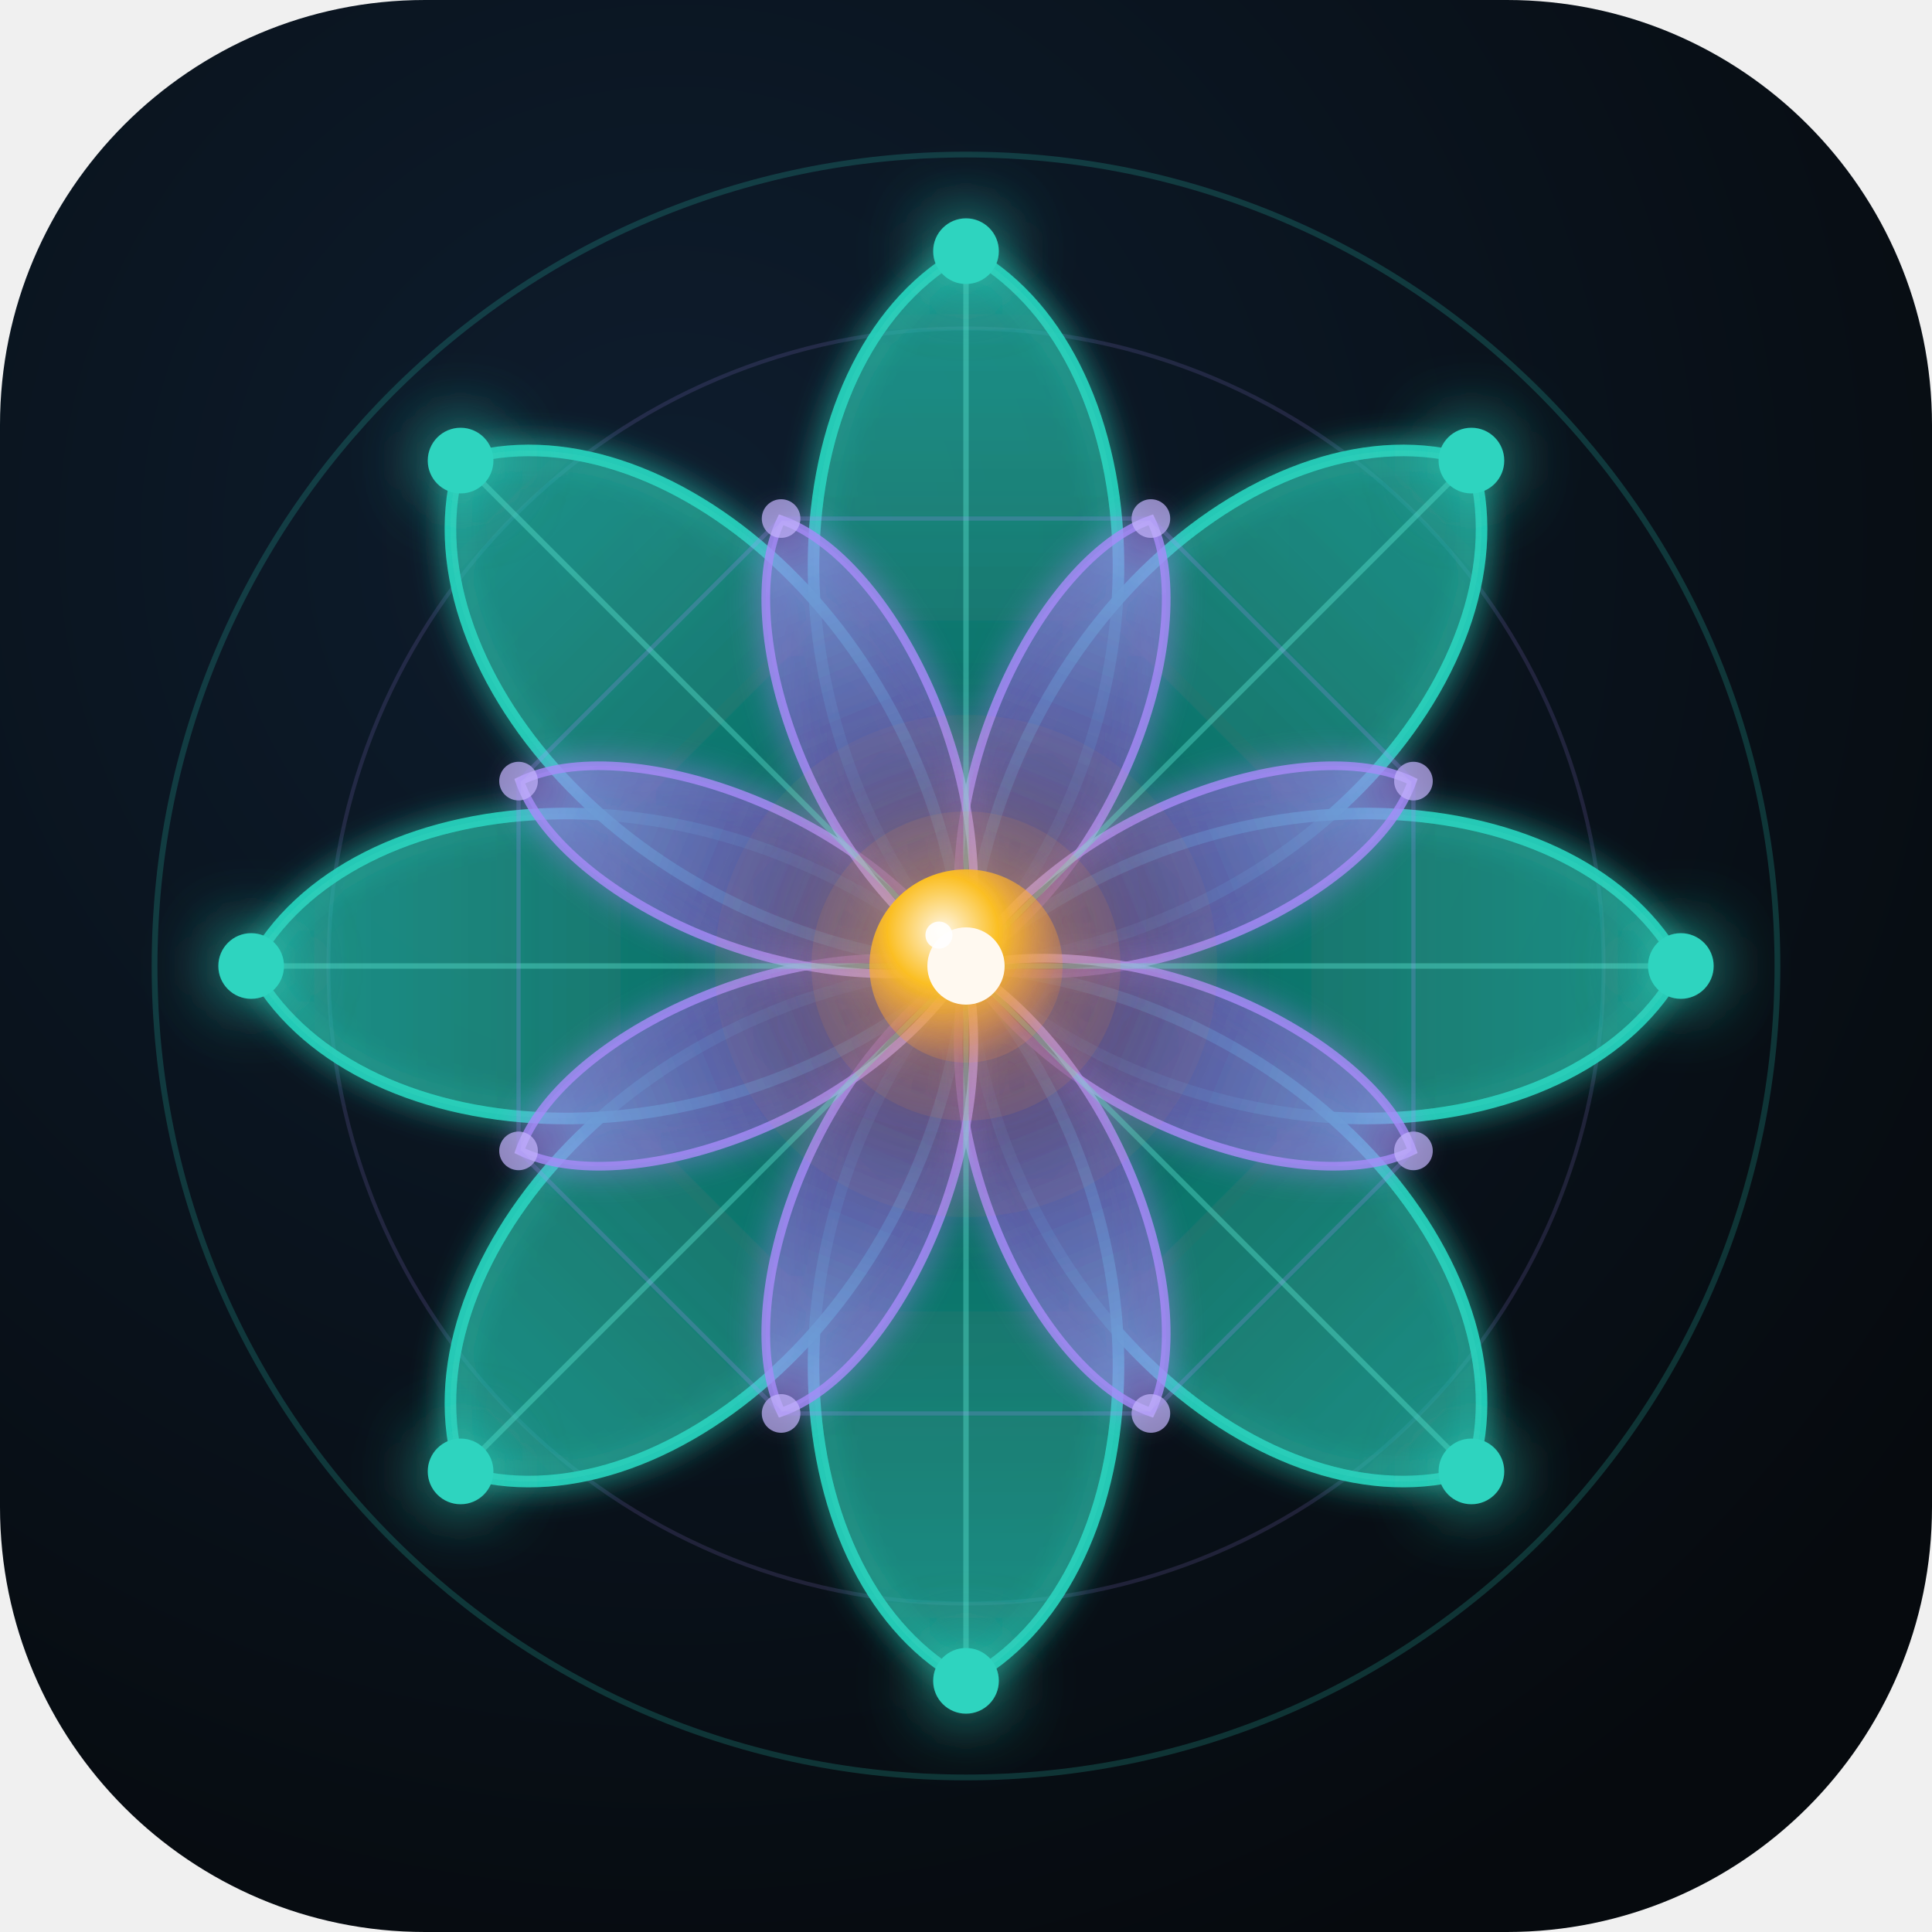
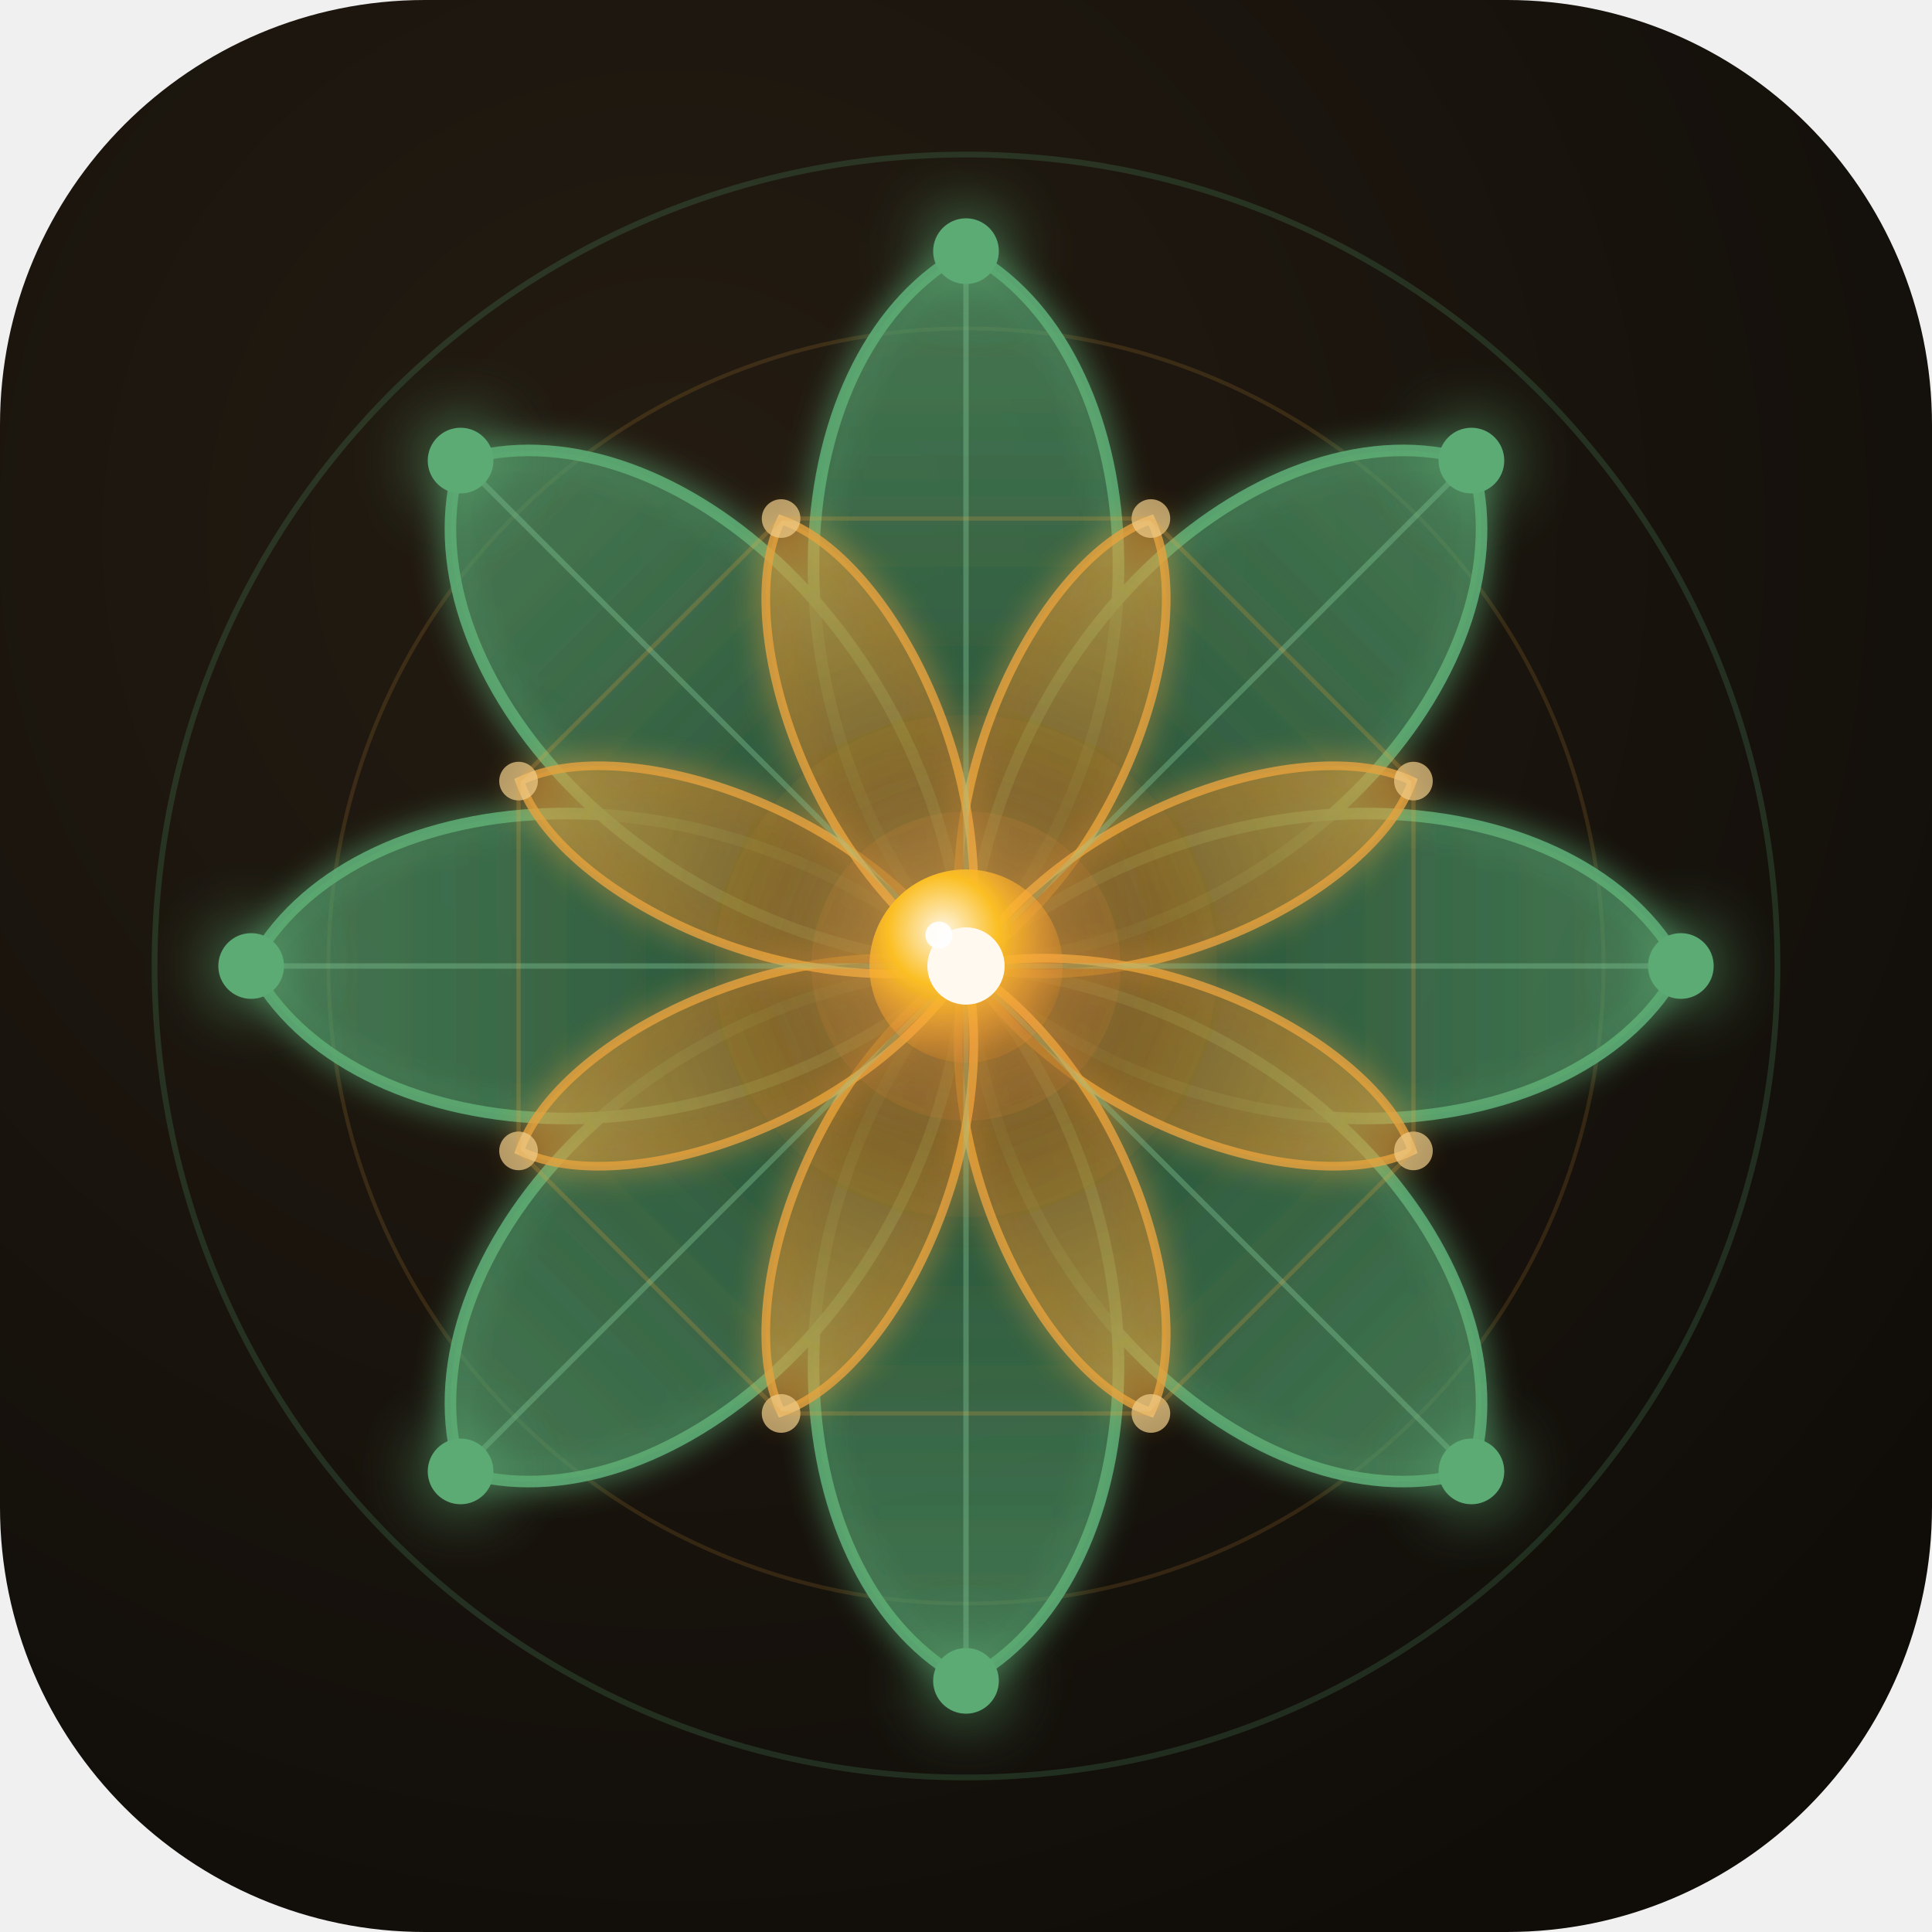
<svg xmlns="http://www.w3.org/2000/svg" viewBox="0 0 100 100">
  <defs>
    <radialGradient id="bgr" cx="35%" cy="28%" r="80%">
-       <stop offset="0%" stop-color="#0e1d2e" />
-       <stop offset="100%" stop-color="#060a0e" />
+       <stop offset="0%" stop-color="#241c12" />
+       <stop offset="100%" stop-color="#100d09" />
    </radialGradient>
    <radialGradient id="ac" cx="38%" cy="32%" r="68%">
      <stop offset="0%" stop-color="#fff7e6" />
      <stop offset="42%" stop-color="#fbbf24" />
      <stop offset="100%" stop-color="#fb923c" stop-opacity="0.15" />
    </radialGradient>
    <linearGradient id="tpf" x1="0%" y1="100%" x2="0%" y2="0%">
-       <stop offset="0%" stop-color="#065f55" stop-opacity="0.6" />
-       <stop offset="100%" stop-color="#2dd4bf" stop-opacity="0.4" />
+       <stop offset="0%" stop-color="#1e4a34" stop-opacity="0.6" />
+       <stop offset="100%" stop-color="#5cab74" stop-opacity="0.4" />
    </linearGradient>
    <linearGradient id="vpf" x1="0%" y1="100%" x2="0%" y2="0%">
-       <stop offset="0%" stop-color="#3b1a6e" stop-opacity="0.6" />
-       <stop offset="100%" stop-color="#a78bfa" stop-opacity="0.35" />
+       <stop offset="0%" stop-color="#5a3a12" stop-opacity="0.6" />
+       <stop offset="100%" stop-color="#e6a23c" stop-opacity="0.35" />
    </linearGradient>
    <filter id="cg" x="-120%" y="-120%" width="340%" height="340%">
      <feGaussianBlur in="SourceGraphic" stdDeviation="4" result="b" />
      <feMerge>
        <feMergeNode in="b" />
        <feMergeNode in="SourceGraphic" />
      </feMerge>
    </filter>
    <filter id="ng" x="-150%" y="-150%" width="400%" height="400%">
      <feGaussianBlur in="SourceGraphic" stdDeviation="1.8" result="b" />
      <feMerge>
        <feMergeNode in="b" />
        <feMergeNode in="SourceGraphic" />
      </feMerge>
    </filter>
    <filter id="pg" x="-15%" y="-15%" width="130%" height="130%">
      <feGaussianBlur in="SourceGraphic" stdDeviation="0.8" result="b" />
      <feMerge>
        <feMergeNode in="b" />
        <feMergeNode in="SourceGraphic" />
      </feMerge>
    </filter>
  </defs>
  <rect width="100" height="100" rx="22" fill="url(#bgr)" />
-   <circle cx="50" cy="50" r="42" fill="none" stroke="#2dd4bf" stroke-width="0.3" opacity="0.2" />
-   <circle cx="50" cy="50" r="33" fill="none" stroke="#a78bfa" stroke-width="0.2" opacity="0.15" />
+   <circle cx="50" cy="50" r="42" fill="none" stroke="#5cab74" stroke-width="0.3" opacity="0.2" />
+   <circle cx="50" cy="50" r="33" fill="none" stroke="#e6a23c" stroke-width="0.2" opacity="0.15" />
  <g filter="url(#pg)">
-     <path d="M50,50 C38.5,36.5 40.5,18 50,13 C59.5,18 61.5,36.5 50,50" fill="url(#tpf)" stroke="#2dd4bf" stroke-width="0.6" stroke-opacity="0.9" transform="rotate(0,50,50)" />
-     <path d="M50,50 C38.5,36.5 40.5,18 50,13 C59.5,18 61.5,36.5 50,50" fill="url(#tpf)" stroke="#2dd4bf" stroke-width="0.6" stroke-opacity="0.9" transform="rotate(45,50,50)" />
-     <path d="M50,50 C38.5,36.5 40.5,18 50,13 C59.5,18 61.5,36.5 50,50" fill="url(#tpf)" stroke="#2dd4bf" stroke-width="0.6" stroke-opacity="0.9" transform="rotate(90,50,50)" />
-     <path d="M50,50 C38.5,36.5 40.5,18 50,13 C59.5,18 61.5,36.5 50,50" fill="url(#tpf)" stroke="#2dd4bf" stroke-width="0.6" stroke-opacity="0.9" transform="rotate(135,50,50)" />
-     <path d="M50,50 C38.5,36.5 40.5,18 50,13 C59.5,18 61.5,36.5 50,50" fill="url(#tpf)" stroke="#2dd4bf" stroke-width="0.6" stroke-opacity="0.9" transform="rotate(180,50,50)" />
-     <path d="M50,50 C38.5,36.5 40.5,18 50,13 C59.5,18 61.5,36.5 50,50" fill="url(#tpf)" stroke="#2dd4bf" stroke-width="0.6" stroke-opacity="0.9" transform="rotate(225,50,50)" />
-     <path d="M50,50 C38.5,36.5 40.5,18 50,13 C59.5,18 61.5,36.5 50,50" fill="url(#tpf)" stroke="#2dd4bf" stroke-width="0.6" stroke-opacity="0.9" transform="rotate(270,50,50)" />
-     <path d="M50,50 C38.5,36.5 40.5,18 50,13 C59.5,18 61.5,36.5 50,50" fill="url(#tpf)" stroke="#2dd4bf" stroke-width="0.6" stroke-opacity="0.9" transform="rotate(315,50,50)" />
+     <path d="M50,50 C38.5,36.5 40.5,18 50,13 C59.5,18 61.5,36.5 50,50" fill="url(#tpf)" stroke="#5cab74" stroke-width="0.6" stroke-opacity="0.9" transform="rotate(0,50,50)" />
+     <path d="M50,50 C38.5,36.5 40.5,18 50,13 C59.5,18 61.5,36.5 50,50" fill="url(#tpf)" stroke="#5cab74" stroke-width="0.6" stroke-opacity="0.9" transform="rotate(45,50,50)" />
+     <path d="M50,50 C38.5,36.5 40.5,18 50,13 C59.5,18 61.5,36.5 50,50" fill="url(#tpf)" stroke="#5cab74" stroke-width="0.6" stroke-opacity="0.9" transform="rotate(90,50,50)" />
+     <path d="M50,50 C38.5,36.5 40.5,18 50,13 C59.5,18 61.5,36.5 50,50" fill="url(#tpf)" stroke="#5cab74" stroke-width="0.6" stroke-opacity="0.9" transform="rotate(135,50,50)" />
+     <path d="M50,50 C38.5,36.5 40.5,18 50,13 C59.5,18 61.5,36.5 50,50" fill="url(#tpf)" stroke="#5cab74" stroke-width="0.6" stroke-opacity="0.9" transform="rotate(180,50,50)" />
+     <path d="M50,50 C38.5,36.5 40.5,18 50,13 C59.5,18 61.5,36.5 50,50" fill="url(#tpf)" stroke="#5cab74" stroke-width="0.6" stroke-opacity="0.9" transform="rotate(225,50,50)" />
+     <path d="M50,50 C38.5,36.5 40.5,18 50,13 C59.5,18 61.5,36.5 50,50" fill="url(#tpf)" stroke="#5cab74" stroke-width="0.6" stroke-opacity="0.9" transform="rotate(270,50,50)" />
+     <path d="M50,50 C38.5,36.5 40.5,18 50,13 C59.5,18 61.5,36.5 50,50" fill="url(#tpf)" stroke="#5cab74" stroke-width="0.6" stroke-opacity="0.9" transform="rotate(315,50,50)" />
  </g>
  <g filter="url(#pg)">
-     <path d="M50,50 C44.5,42 45.5,29 50,25 C54.5,29 55.5,42 50,50" fill="url(#vpf)" stroke="#a78bfa" stroke-width="0.45" stroke-opacity="0.8" transform="rotate(22.5,50,50)" />
-     <path d="M50,50 C44.5,42 45.5,29 50,25 C54.5,29 55.5,42 50,50" fill="url(#vpf)" stroke="#a78bfa" stroke-width="0.45" stroke-opacity="0.8" transform="rotate(67.5,50,50)" />
-     <path d="M50,50 C44.5,42 45.5,29 50,25 C54.5,29 55.5,42 50,50" fill="url(#vpf)" stroke="#a78bfa" stroke-width="0.45" stroke-opacity="0.8" transform="rotate(112.5,50,50)" />
-     <path d="M50,50 C44.5,42 45.5,29 50,25 C54.5,29 55.5,42 50,50" fill="url(#vpf)" stroke="#a78bfa" stroke-width="0.45" stroke-opacity="0.8" transform="rotate(157.5,50,50)" />
-     <path d="M50,50 C44.5,42 45.5,29 50,25 C54.5,29 55.5,42 50,50" fill="url(#vpf)" stroke="#a78bfa" stroke-width="0.45" stroke-opacity="0.8" transform="rotate(202.5,50,50)" />
-     <path d="M50,50 C44.5,42 45.5,29 50,25 C54.5,29 55.5,42 50,50" fill="url(#vpf)" stroke="#a78bfa" stroke-width="0.45" stroke-opacity="0.8" transform="rotate(247.5,50,50)" />
-     <path d="M50,50 C44.5,42 45.5,29 50,25 C54.5,29 55.5,42 50,50" fill="url(#vpf)" stroke="#a78bfa" stroke-width="0.45" stroke-opacity="0.8" transform="rotate(292.5,50,50)" />
-     <path d="M50,50 C44.5,42 45.5,29 50,25 C54.5,29 55.5,42 50,50" fill="url(#vpf)" stroke="#a78bfa" stroke-width="0.45" stroke-opacity="0.8" transform="rotate(337.5,50,50)" />
+     <path d="M50,50 C44.5,42 45.5,29 50,25 C54.5,29 55.5,42 50,50" fill="url(#vpf)" stroke="#e6a23c" stroke-width="0.45" stroke-opacity="0.8" transform="rotate(22.5,50,50)" />
+     <path d="M50,50 C44.5,42 45.5,29 50,25 C54.5,29 55.5,42 50,50" fill="url(#vpf)" stroke="#e6a23c" stroke-width="0.45" stroke-opacity="0.8" transform="rotate(67.5,50,50)" />
+     <path d="M50,50 C44.5,42 45.5,29 50,25 C54.5,29 55.5,42 50,50" fill="url(#vpf)" stroke="#e6a23c" stroke-width="0.45" stroke-opacity="0.8" transform="rotate(112.5,50,50)" />
+     <path d="M50,50 C44.5,42 45.5,29 50,25 C54.5,29 55.5,42 50,50" fill="url(#vpf)" stroke="#e6a23c" stroke-width="0.45" stroke-opacity="0.8" transform="rotate(157.5,50,50)" />
+     <path d="M50,50 C44.5,42 45.5,29 50,25 C54.5,29 55.5,42 50,50" fill="url(#vpf)" stroke="#e6a23c" stroke-width="0.45" stroke-opacity="0.8" transform="rotate(202.5,50,50)" />
+     <path d="M50,50 C44.5,42 45.5,29 50,25 C54.5,29 55.5,42 50,50" fill="url(#vpf)" stroke="#e6a23c" stroke-width="0.45" stroke-opacity="0.8" transform="rotate(247.5,50,50)" />
+     <path d="M50,50 C44.5,42 45.5,29 50,25 C54.5,29 55.5,42 50,50" fill="url(#vpf)" stroke="#e6a23c" stroke-width="0.45" stroke-opacity="0.8" transform="rotate(292.5,50,50)" />
+     <path d="M50,50 C44.5,42 45.5,29 50,25 C54.5,29 55.5,42 50,50" fill="url(#vpf)" stroke="#e6a23c" stroke-width="0.45" stroke-opacity="0.8" transform="rotate(337.5,50,50)" />
  </g>
-   <g stroke="#5eead4" stroke-width="0.28" opacity="0.38">
+   <g stroke="#83c896" stroke-width="0.28" opacity="0.38">
    <line x1="50" y1="50" x2="50" y2="13" />
    <line x1="50" y1="50" x2="76.16" y2="23.84" />
    <line x1="50" y1="50" x2="87" y2="50" />
    <line x1="50" y1="50" x2="76.16" y2="76.16" />
    <line x1="50" y1="50" x2="50" y2="87" />
    <line x1="50" y1="50" x2="23.84" y2="76.16" />
    <line x1="50" y1="50" x2="13" y2="50" />
    <line x1="50" y1="50" x2="23.84" y2="23.84" />
  </g>
  <g filter="url(#ng)">
-     <circle cx="50" cy="13" r="1.7" fill="#2dd4bf" />
-     <circle cx="76.16" cy="23.84" r="1.7" fill="#2dd4bf" />
-     <circle cx="87" cy="50" r="1.7" fill="#2dd4bf" />
-     <circle cx="76.16" cy="76.16" r="1.7" fill="#2dd4bf" />
-     <circle cx="50" cy="87" r="1.7" fill="#2dd4bf" />
-     <circle cx="23.84" cy="76.16" r="1.7" fill="#2dd4bf" />
-     <circle cx="13" cy="50" r="1.7" fill="#2dd4bf" />
-     <circle cx="23.84" cy="23.84" r="1.7" fill="#2dd4bf" />
+     <circle cx="50" cy="13" r="1.7" fill="#5cab74" />
+     <circle cx="76.16" cy="23.84" r="1.7" fill="#5cab74" />
+     <circle cx="87" cy="50" r="1.7" fill="#5cab74" />
+     <circle cx="76.16" cy="76.16" r="1.7" fill="#5cab74" />
+     <circle cx="50" cy="87" r="1.7" fill="#5cab74" />
+     <circle cx="23.84" cy="76.16" r="1.7" fill="#5cab74" />
+     <circle cx="13" cy="50" r="1.7" fill="#5cab74" />
+     <circle cx="23.84" cy="23.84" r="1.7" fill="#5cab74" />
  </g>
-   <g fill="#c4b5fd" opacity="0.7">
+   <g fill="#f2cf8a" opacity="0.7">
    <circle cx="59.57" cy="26.84" r="1" />
    <circle cx="73.16" cy="40.43" r="1" />
    <circle cx="73.16" cy="59.57" r="1" />
    <circle cx="59.57" cy="73.16" r="1" />
    <circle cx="40.43" cy="73.16" r="1" />
    <circle cx="26.84" cy="59.57" r="1" />
    <circle cx="26.84" cy="40.43" r="1" />
    <circle cx="40.43" cy="26.84" r="1" />
  </g>
-   <polygon points="59.57,26.84 73.16,40.43 73.16,59.57 59.57,73.16 40.43,73.16 26.84,59.57 26.84,40.43 40.43,26.84" fill="none" stroke="#a78bfa" stroke-width="0.22" opacity="0.22" />
+   <polygon points="59.57,26.84 73.16,40.43 73.16,59.57 59.57,73.16 40.43,73.16 26.84,59.57 26.84,40.43 40.43,26.84" fill="none" stroke="#e6a23c" stroke-width="0.22" opacity="0.22" />
  <circle cx="50" cy="50" r="13" fill="#fb923c" opacity="0.05" />
  <circle cx="50" cy="50" r="8" fill="#fb923c" opacity="0.10" />
  <circle cx="50" cy="50" r="5" fill="url(#ac)" filter="url(#cg)" />
  <circle cx="50" cy="50" r="2" fill="#fff9f0" />
  <circle cx="48.6" cy="48.4" r="0.7" fill="white" opacity="0.9" />
</svg>
